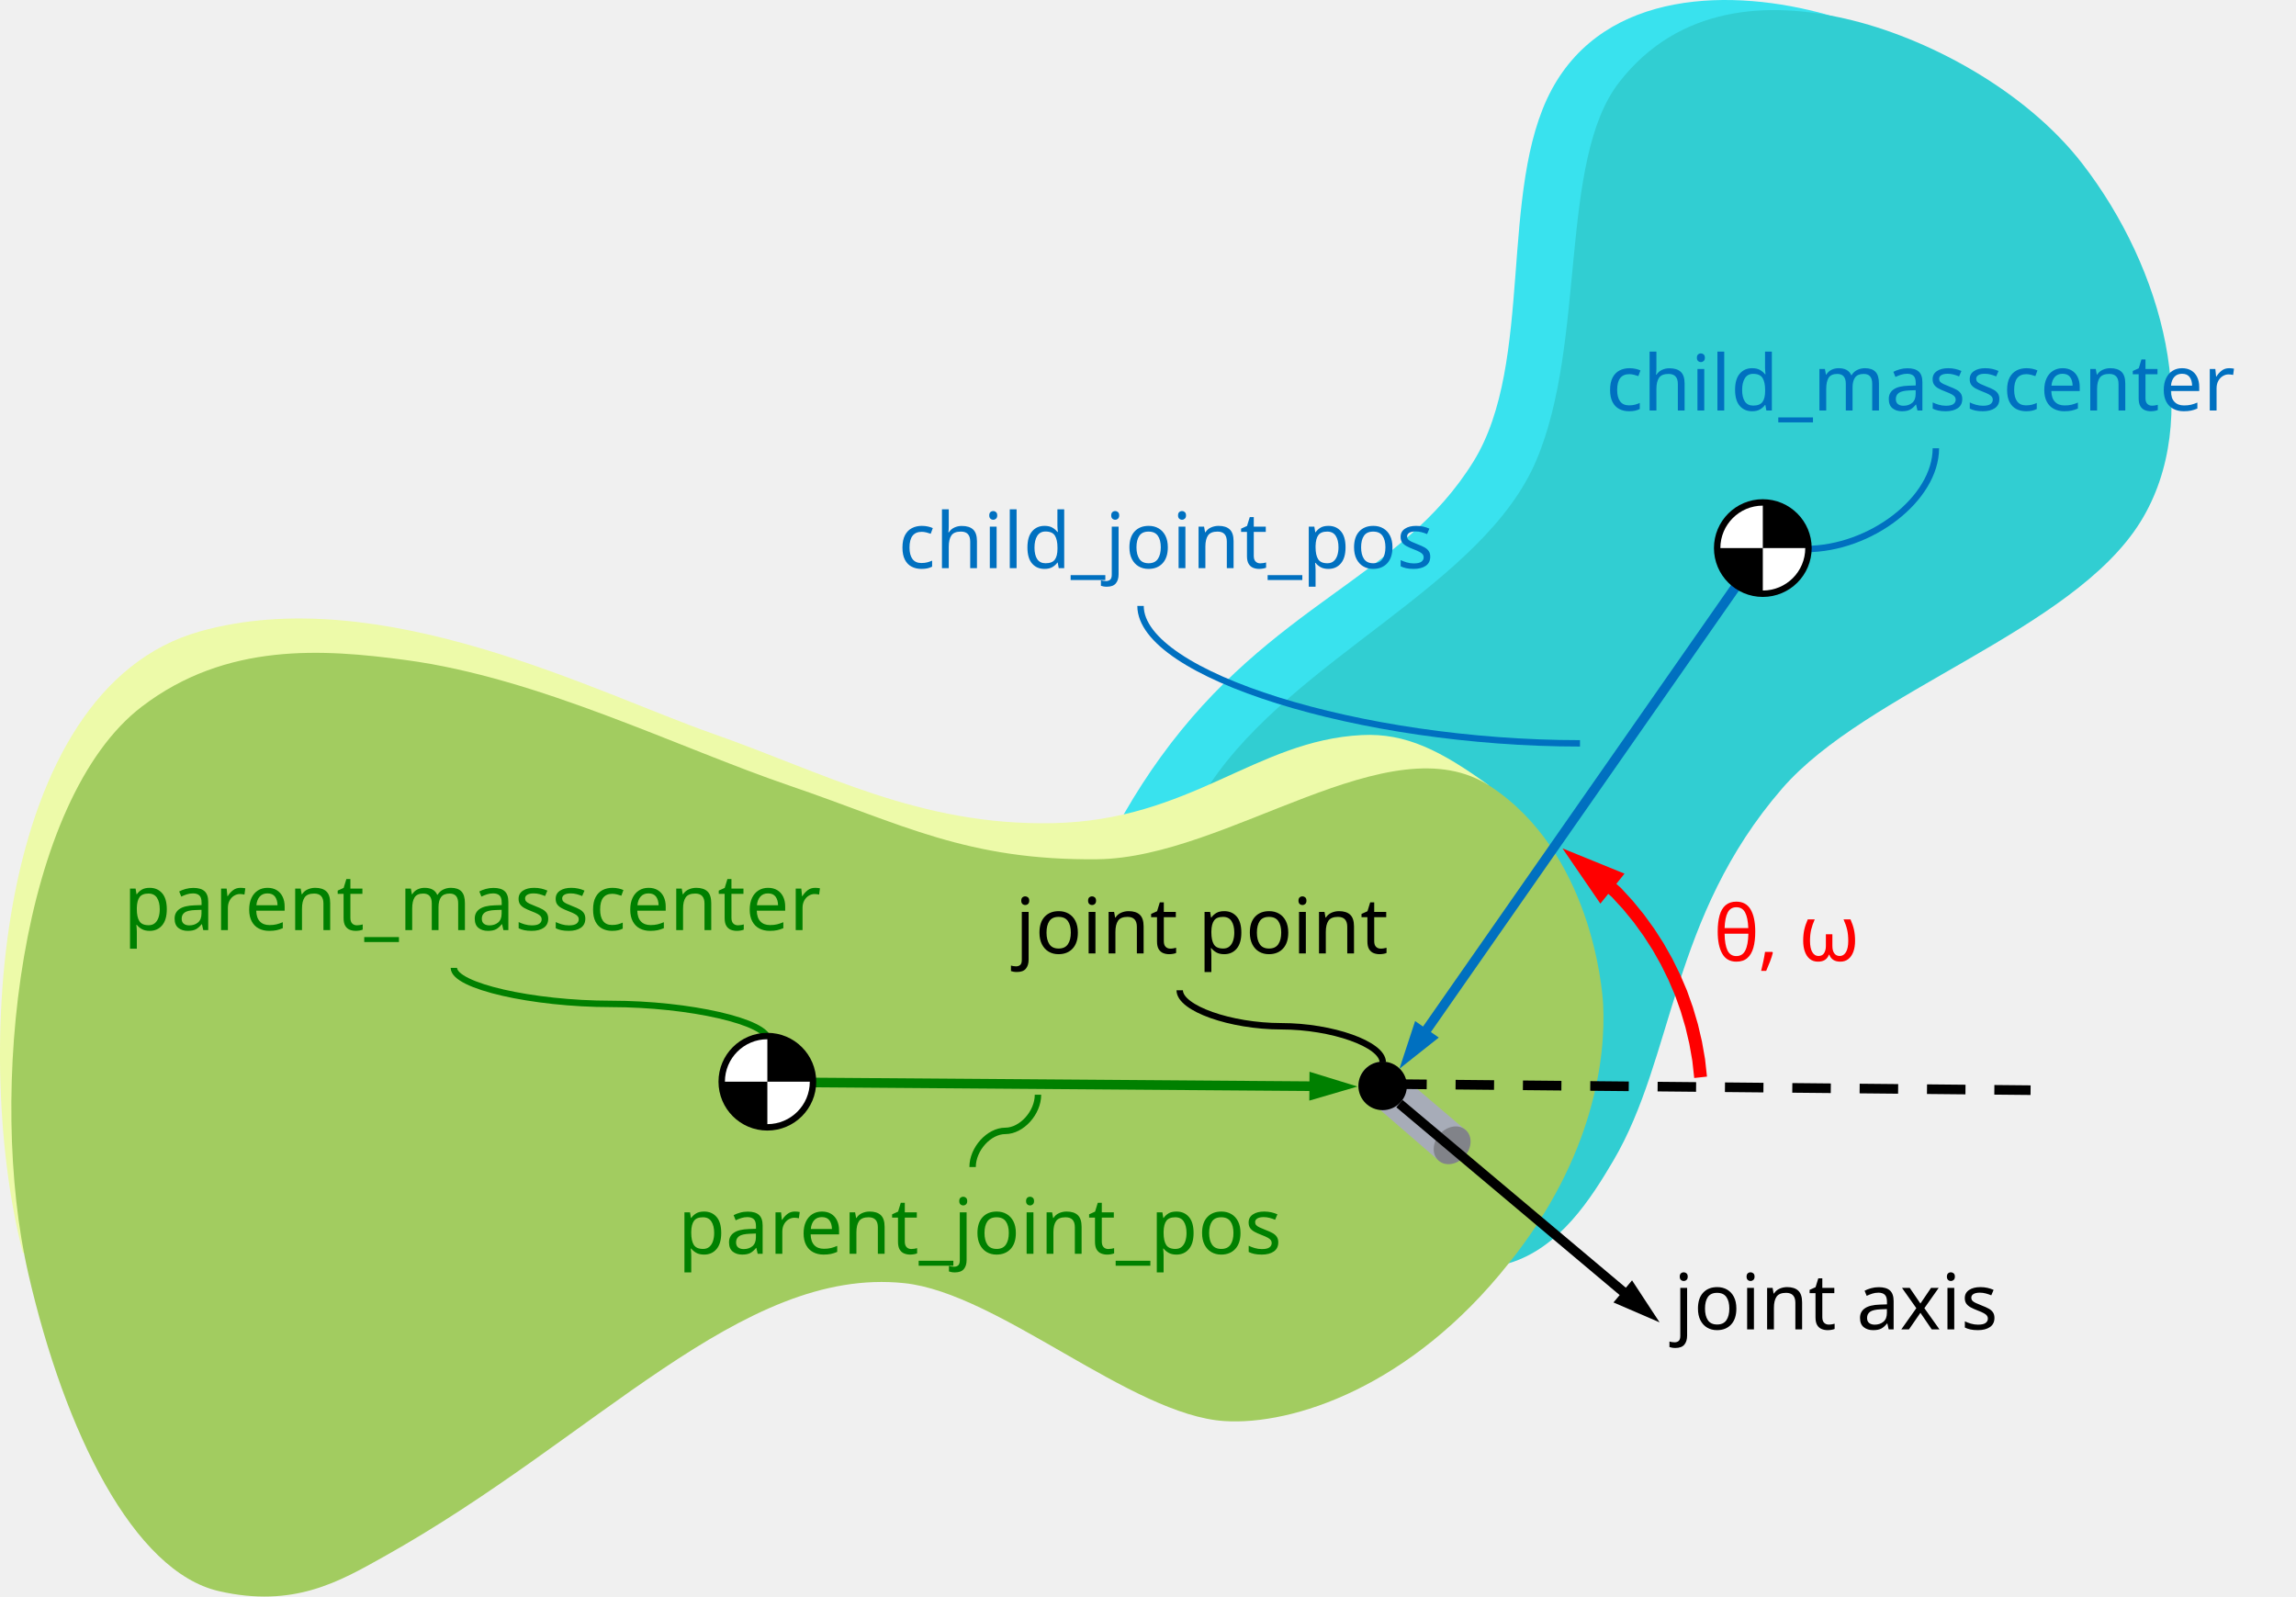
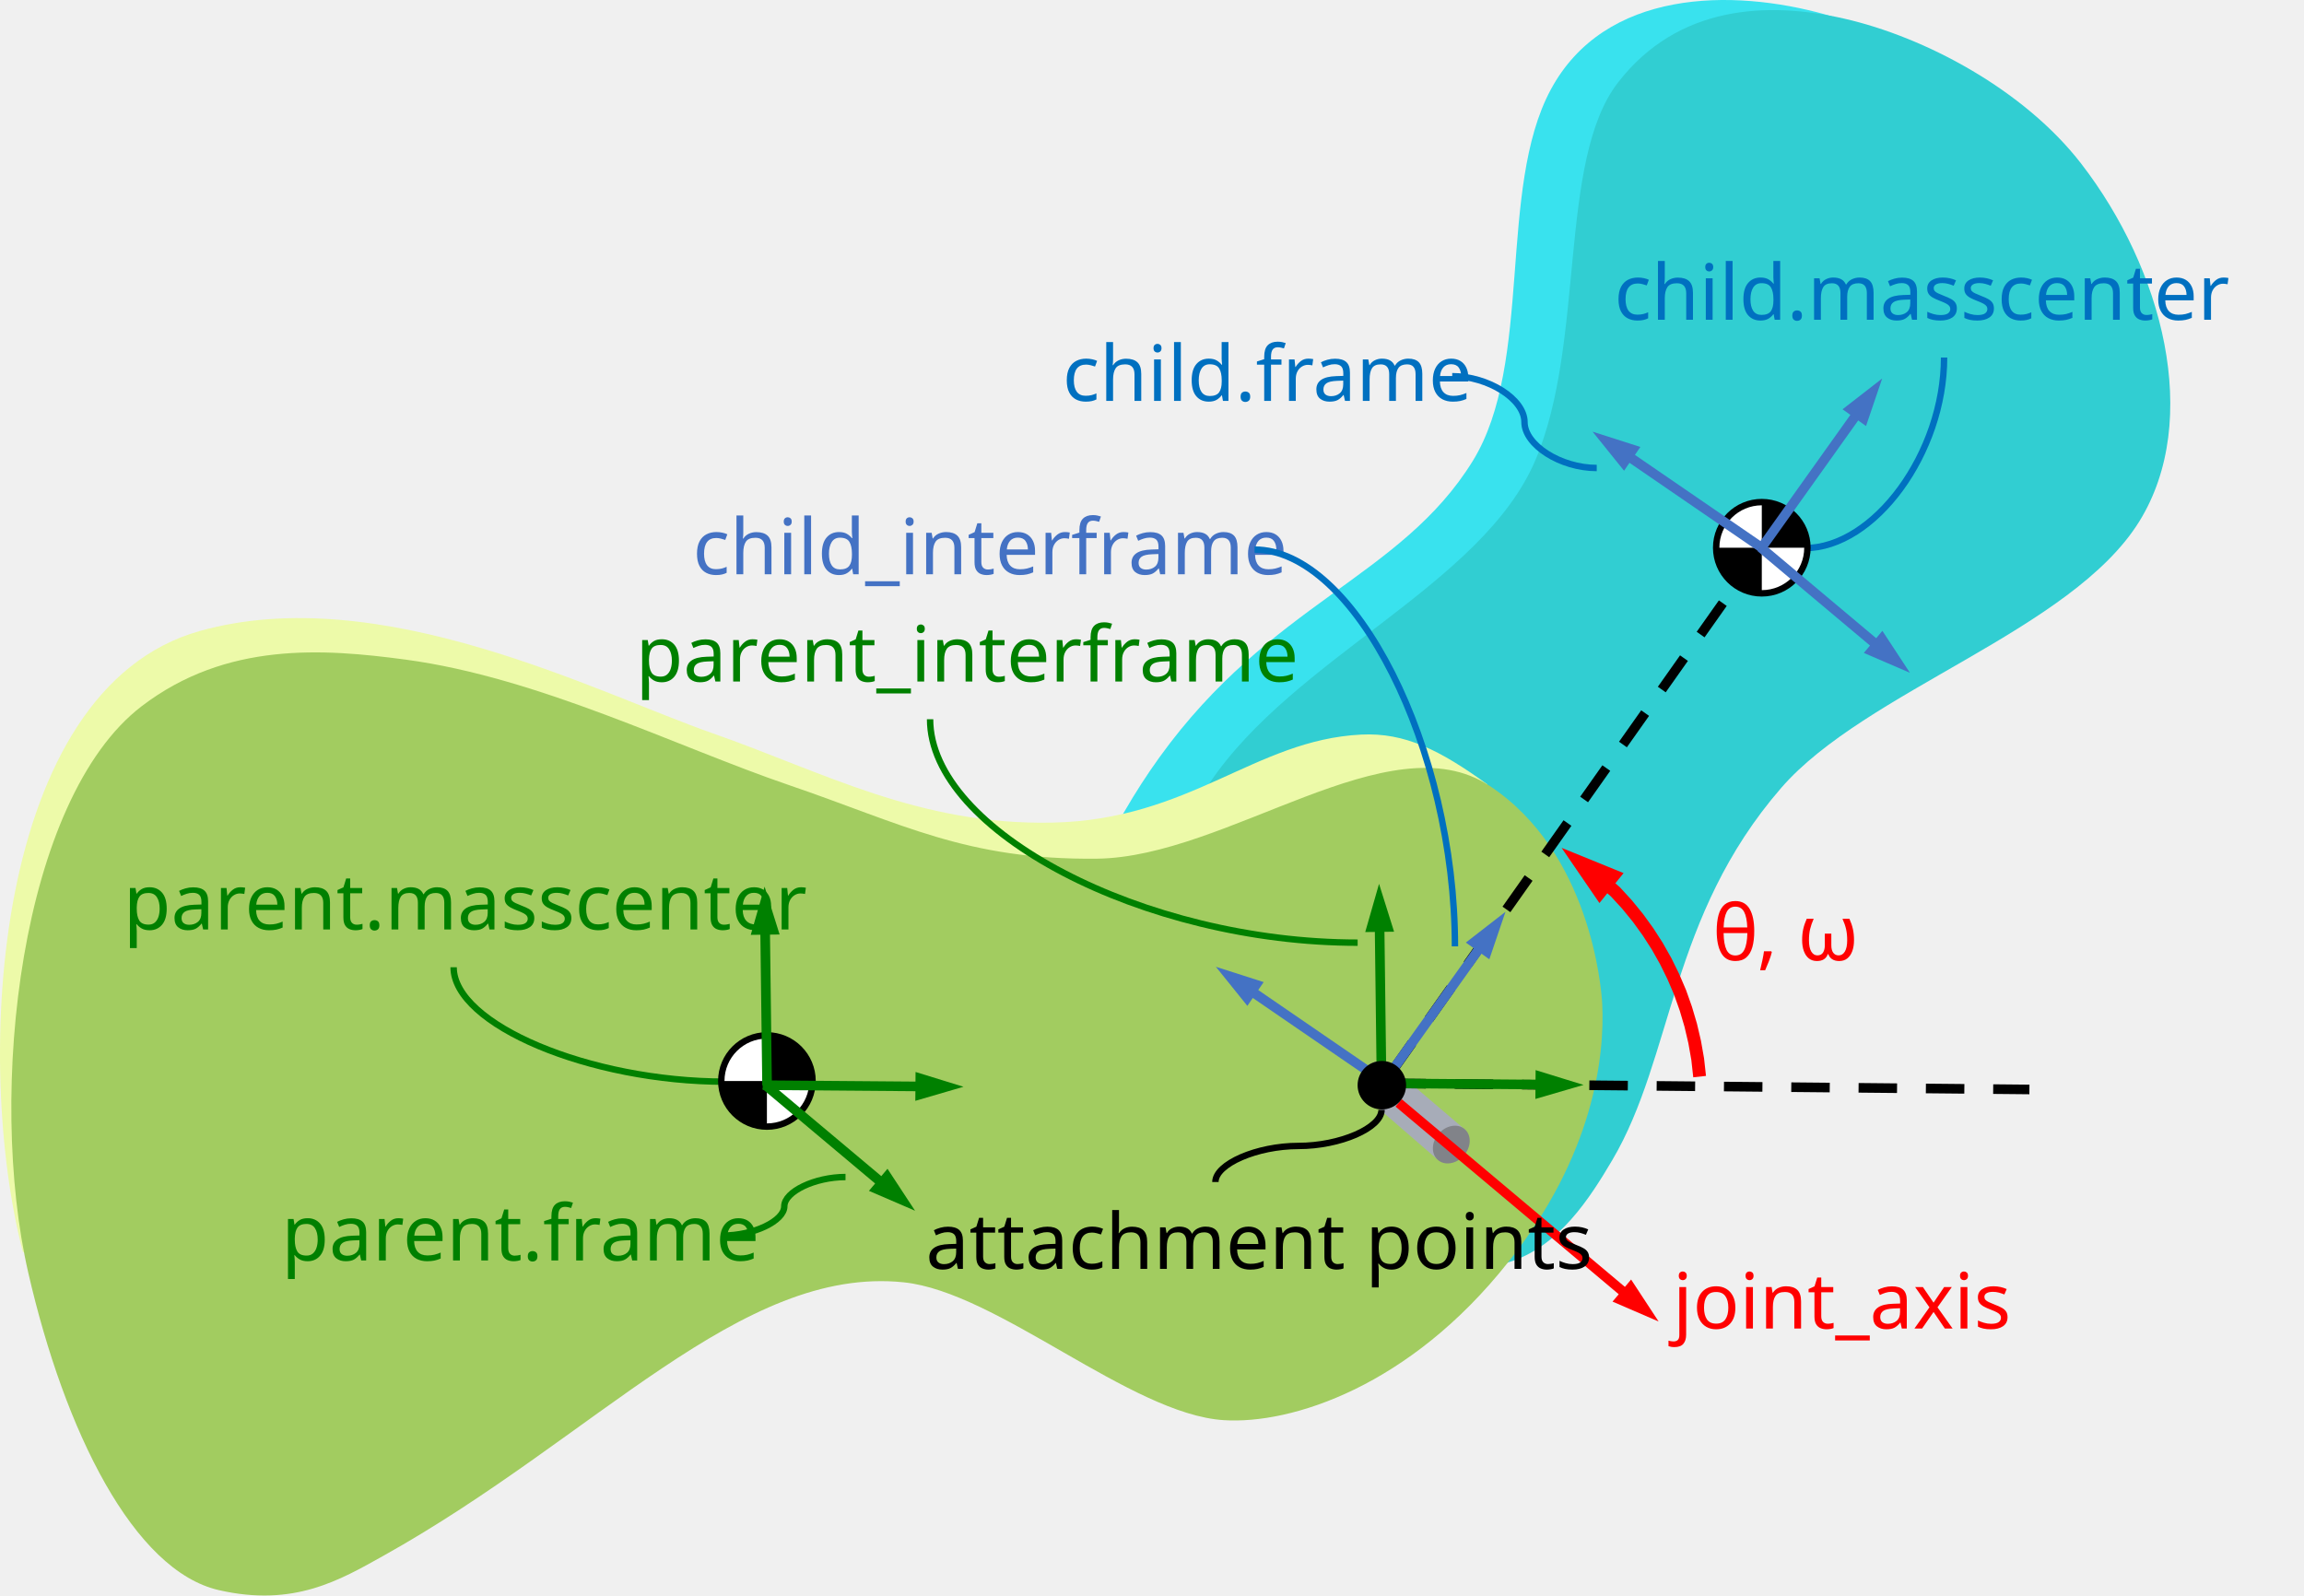
- <svg xmlns="http://www.w3.org/2000/svg" width="2461" height="1711" xml:space="preserve" overflow="hidden">
+ <svg xmlns="http://www.w3.org/2000/svg" width="2471" height="1711" xml:space="preserve" overflow="hidden">
  <defs>
    <clipPath id="clip0">
-       <rect x="1423" y="546" width="2461" height="1711" />
+       <rect x="1423" y="546" width="2471" height="1711" />
    </clipPath>
    <clipPath id="clip1">
      <rect x="1423" y="545" width="2328" height="1713" />
    </clipPath>
    <clipPath id="clip2">
      <rect x="1423" y="545" width="2328" height="1713" />
    </clipPath>
    <clipPath id="clip3">
      <rect x="1423" y="545" width="2328" height="1713" />
    </clipPath>
  </defs>
  <g clip-path="url(#clip0)" transform="translate(-1423 -546)">
    <g clip-path="url(#clip1)">
      <g clip-path="url(#clip2)">
        <g clip-path="url(#clip3)">
-           <path d="M1734 1511.82C1746.42 1490.28 1759.17 1470.67 1772.14 1452.69 1892.08 1286.47 2030.84 1260.22 2108.18 1134.84 2173.38 1029.16 2134.41 843.524 2191.76 736.741 2249.77 628.744 2386.41 627.911 2487.05 656.265 2852.74 759.293 1645.45 1662.23 1734 1511.82Z" fill="#39E2EE" transform="matrix(1 0 0 1.00019 894.343 -94.6497)" />
-           <path d="M2145.97 1994.38C2200.58 1978.09 2234.22 1924.55 2257.73 1884.77 2323.61 1773.27 2319.1 1623.72 2438.93 1485.52 2529.31 1381.29 2750.64 1316.87 2823.13 1199.49 2890.33 1090.7 2848.17 929.099 2760.55 815.855 2699.81 737.336 2594.19 680.487 2506.46 660.496 2424.57 641.834 2328.33 645.876 2263.98 728.968 2199 812.878 2229.32 1006.67 2175.4 1133.88 2118.56 1267.99 1916.4 1345.22 1825.63 1480.73 1713.33 1648.38 1952.6 2052.04 2145.97 1994.38Z" fill="#31CED2" transform="matrix(1 0 0 1.00019 894.343 -94.6497)" />
-           <path d="M553.21 1983.25C499.972 1778.9 520.659 1379.57 742.92 1317.22 936.848 1262.81 1168.53 1383.37 1293.05 1426.94 1411.56 1468.42 1513.94 1525.7 1657.35 1522.72 1805.47 1519.63 1874.35 1434.04 1988.41 1428.31 2035.64 1425.94 2073.04 1445.09 2123.85 1481.69 2109.61 2030.51 735.347 1975.31 553.21 1983.25Z" fill="#EDFAA9" transform="matrix(1 0 0 1.00019 894.343 -94.6497)" />
-           <path d="M1704.99 1561.4C1844.93 1559.89 2018.81 1412.45 2126.2 1483.29 2233.6 1554.14 2246.09 1698.32 2247.02 1717.26 2249.76 1772.72 2238.05 1879.57 2145.85 1994.47 2040.76 2127.13 1914.15 2168.26 1840.98 2163.52 1741.12 2157.06 1598.72 2026.25 1497.91 2015.71 1323.09 1997.43 1168.05 2181.63 939.944 2308.93 892.893 2335.19 843.819 2364.22 763.326 2345.8 671.952 2324.88 598.046 2175.46 559.027 2005.64 514.359 1811.25 550.667 1497.18 680.643 1397.85 771.445 1328.46 875.491 1336.14 963.39 1347.88 1106.49 1367 1254.25 1441.36 1375.03 1482.56 1495.8 1523.76 1565.05 1562.91 1704.99 1561.4Z" fill="#A2CC60" transform="matrix(1 0 0 1.00019 894.343 -94.6497)" />
-           <path d="M2100.78 1852.75 2016.12 1780.63C2008.6 1775.5 1995.96 1780.93 1990.62 1787.62 1985 1794.67 1983.16 1807.53 1987.81 1812.54L2070.38 1884.02Z" fill="#A7ACB8" transform="matrix(1 0 0 1.00019 894.343 -94.6497)" />
-           <path d="M2817.57 14.458C2817.57 26.562 2809.57 36.374 2799.7 36.374 2789.82 36.374 2781.82 26.562 2781.82 14.458 2781.82 2.353 2789.82-7.459 2799.7-7.459 2809.57-7.459 2817.57 2.353 2817.57 14.458Z" fill="#818389" transform="matrix(0.748204 0.663469 -0.663342 0.748347 894.343 -94.6497)" />
+           <path d="M1734 1511.82C1746.42 1490.28 1759.17 1470.67 1772.14 1452.69 1892.09 1286.47 2030.84 1260.22 2108.18 1134.84 2173.38 1029.17 2134.41 843.524 2191.77 736.742 2249.77 628.745 2386.41 627.911 2487.05 656.266 2852.74 759.294 1645.44 1662.23 1734 1511.82Z" fill="#39E2EE" transform="matrix(1 0 0 1.00019 894.344 -94.6499)" />
+           <path d="M2145.97 1994.38C2200.58 1978.09 2234.23 1924.55 2257.73 1884.77 2323.61 1773.27 2319.1 1623.72 2438.93 1485.53 2529.32 1381.29 2750.64 1316.87 2823.14 1199.5 2890.33 1090.7 2848.17 929.099 2760.56 815.855 2699.81 737.337 2594.19 680.488 2506.47 660.497 2424.58 641.835 2328.33 645.876 2263.98 728.966 2199 812.878 2229.32 1006.67 2175.4 1133.88 2118.56 1267.99 1916.4 1345.22 1825.63 1480.73 1713.33 1648.38 1952.6 2052.04 2145.97 1994.38Z" fill="#31CED2" transform="matrix(1 0 0 1.00019 894.344 -94.6499)" />
+           <path d="M553.211 1983.26C499.972 1778.9 520.66 1379.57 742.92 1317.22 936.849 1262.81 1168.53 1383.37 1293.06 1426.95 1411.56 1468.42 1513.94 1525.71 1657.35 1522.72 1805.47 1519.63 1874.35 1434.04 1988.41 1428.31 2035.64 1425.94 2073.04 1445.09 2123.85 1481.7 2109.61 2030.51 735.349 1975.31 553.211 1983.26Z" fill="#EDFAA9" transform="matrix(1 0 0 1.00019 894.344 -94.6499)" />
+           <path d="M1704.99 1561.4C1844.93 1559.89 2018.81 1412.45 2126.21 1483.29 2233.6 1554.14 2246.09 1698.32 2247.02 1717.26 2249.76 1772.72 2238.05 1879.57 2145.85 1994.47 2040.76 2127.13 1914.15 2168.26 1840.98 2163.52 1741.13 2157.06 1598.72 2026.26 1497.92 2015.72 1323.09 1997.43 1168.05 2181.63 939.943 2308.93 892.893 2335.19 843.82 2364.22 763.324 2345.8 671.951 2324.88 598.046 2175.46 559.025 2005.64 514.357 1811.25 550.666 1497.18 680.643 1397.85 771.445 1328.46 875.492 1336.14 963.389 1347.88 1106.49 1367 1254.25 1441.36 1375.03 1482.56 1495.8 1523.76 1565.06 1562.92 1704.99 1561.4Z" fill="#A2CC60" transform="matrix(1 0 0 1.00019 894.344 -94.6499)" />
+           <path d="M2100.78 1852.76 2016.12 1780.63C2008.6 1775.5 1995.96 1780.93 1990.62 1787.63 1985.01 1794.67 1983.16 1807.53 1987.81 1812.54L2070.38 1884.02Z" fill="#A7ACB8" transform="matrix(1 0 0 1.00019 894.344 -94.6499)" />
+           <path d="M2817.57 14.458C2817.57 26.562 2809.57 36.374 2799.7 36.374 2789.83 36.374 2781.83 26.562 2781.83 14.458 2781.83 2.353 2789.83-7.459 2799.7-7.459 2809.57-7.459 2817.57 2.353 2817.57 14.458Z" fill="#818389" transform="matrix(0.748204 0.663469 -0.663342 0.748347 894.344 -94.6499)" />
        </g>
      </g>
    </g>
-     <path d="M2879 1710C2879 1695.64 2890.64 1684 2905 1684 2919.36 1684 2931 1695.64 2931 1710 2931 1724.36 2919.36 1736 2905 1736 2890.64 1736 2879 1724.36 2879 1710Z" fill-rule="evenodd" />
-     <path d="M4.229-2.951 367.466 517.618 359.009 523.519-4.229 2.951ZM372.972 507.487 389.792 558.625 347.6 525.191Z" fill="#0070C0" transform="matrix(-1 0 0 1 3312.79 1133)" />
-     <path d="M2245.04 1700.84 2831.69 1705.19 2831.62 1715.51 2244.96 1711.16ZM2826.61 1694.84 2878.06 1710.69 2826.39 1725.78Z" fill="#008000" />
-     <path d="M2926.32 1725.05 3169.64 1929.66 3163.01 1937.55 2919.68 1732.95ZM3172.33 1918.45 3201.84 1963.47 3152.42 1942.13Z" />
+     <path d="M0 0 411.339 582.267" stroke="#000000" stroke-width="10.312" stroke-miterlimit="8" stroke-dasharray="41.25 30.938" fill="none" fill-rule="evenodd" transform="matrix(-1 0 0 1 3312.34 1134)" />
+     <path d="M2926.32 1725.05 3169.64 1929.66 3163.01 1937.55 2919.68 1732.95ZM3172.33 1918.45 3201.84 1963.47 3152.42 1942.13Z" fill="#FF0000" />
    <path d="M2911 1708 3599.51 1714.58" stroke="#000000" stroke-width="10.312" stroke-miterlimit="8" stroke-dasharray="41.25 30.938" fill="none" fill-rule="evenodd" />
    <path d="M3150.5 1489.08 3160.32 1497.7 3173.2 1511.75 3185.08 1526.31 3196.12 1541.56 3206.26 1557.32 3215.52 1573.73 3223.81 1590.56 3231.22 1607.87 3237.54 1625.69 3242.9 1643.8 3247.24 1662.3 3250.56 1681.15 3252.65 1700.04 3238.98 1701.55 3236.92 1682.88 3236.98 1683.32 3233.73 1664.88 3233.81 1665.26 3229.56 1647.13 3229.66 1647.51 3224.41 1629.76 3224.52 1630.11 3218.33 1612.67 3218.49 1613.08 3211.24 1596.14 3211.39 1596.47 3203.27 1579.97 3203.45 1580.32 3194.39 1564.25 3194.59 1564.6 3184.66 1549.16 3184.87 1549.47 3174.06 1534.53 3174.3 1534.85 3162.67 1520.6 3162.93 1520.9 3150.43 1507.27 3150.96 1507.79 3141.42 1499.41ZM3138.37 1514.62 3097.79 1455.42 3164.26 1482.5Z" fill="#FF0000" />
-     <text fill="#FF0000" font-family="Calibri,Calibri_MSFontService,sans-serif" font-weight="400" font-size="83" transform="matrix(1 0 0 1 3259.58 1576)">θ, ω<tspan fill="#000000" font-size="83" x="-42.585" y="395">joint axis</tspan>
-       <tspan fill="#008000" font-size="83" x="-1110.02" y="314">parent_joint_pos</tspan>
-       <tspan fill="#0070C0" font-size="83" x="-873.834" y="-421">child_joint_pos</tspan>
-       <tspan fill="#008000" font-size="83" x="-1704.28" y="-33">parent_masscenter</tspan>
+     <text fill="#FF0000" font-family="Calibri,Calibri_MSFontService,sans-serif" font-weight="400" font-size="83" transform="matrix(1 0 0 1 3259.58 1576)">θ, ω<tspan font-size="83" x="-42.585" y="395">joint_axis</tspan>
+       <tspan fill="#008000" font-size="83" x="-1704.28" y="-33">parent.masscenter</tspan>
    </text>
-     <path d="M0 0C19.311 0 38.622 84.195 38.622 168.39 38.622 252.585 57.933 336.78 77.244 336.78" stroke="#008000" stroke-width="6.875" stroke-miterlimit="8" fill="none" fill-rule="evenodd" transform="matrix(1.83697e-16 1 1 -1.83697e-16 1909.5 1583.5)" />
-     <path d="M2465.5 1796.95C2465.5 1777.59 2483.02 1758.23 2500.54 1758.23 2518.05 1758.23 2535.57 1738.86 2535.57 1719.5" stroke="#008000" stroke-width="6.875" stroke-miterlimit="8" fill="none" fill-rule="evenodd" />
-     <path d="M0 0C73.658 0 147.316 235.516 147.316 471.032" stroke="#0070C0" stroke-width="6.875" stroke-miterlimit="8" fill="none" fill-rule="evenodd" transform="matrix(1.83697e-16 1 1 -1.83697e-16 2645.5 1195.5)" />
-     <text fill="#0070C0" font-family="Calibri,Calibri_MSFontService,sans-serif" font-weight="400" font-size="83" transform="matrix(1 0 0 1 3144.24 986)">child_masscenter</text>
-     <path d="M0 0C69.74 0 139.479 54.012 139.479 108.023" stroke="#0070C0" stroke-width="6.875" stroke-miterlimit="8" fill="none" fill-rule="evenodd" transform="matrix(1 0 0 -1 3358.5 1134.52)" />
-     <text font-family="Calibri,Calibri_MSFontService,sans-serif" font-weight="400" font-size="83" transform="matrix(1 0 0 1 2511.18 1568)">joint point</text>
-     <path d="M0 0C19.288 0 38.575 54.406 38.575 108.812 38.575 163.218 57.863 217.624 77.15 217.624" stroke="#000000" stroke-width="6.875" stroke-miterlimit="8" fill="none" fill-rule="evenodd" transform="matrix(-1.83697e-16 -1 -1 1.83697e-16 2905.12 1684.65)" />
+     <path d="M0 0C61.358 0 122.717 145.654 122.717 291.307" stroke="#008000" stroke-width="6.875" stroke-miterlimit="8" fill="none" fill-rule="evenodd" transform="matrix(1.83697e-16 1 1 -1.83697e-16 1909.5 1583.5)" />
+     <text fill="#0070C0" font-family="Calibri,Calibri_MSFontService,sans-serif" font-weight="400" font-size="83" transform="matrix(1 0 0 1 3154.25 889)">child.masscenter</text>
+     <path d="M0 0C74.744 0 149.488 102.21 149.488 204.42" stroke="#0070C0" stroke-width="6.875" stroke-miterlimit="8" fill="none" fill-rule="evenodd" transform="matrix(1 0 0 -1 3358.5 1133.92)" />
+     <text font-family="Calibri,Calibri_MSFontService,sans-serif" font-weight="400" font-size="83" transform="matrix(1 0 0 1 2415.86 1907)">attachment points</text>
+     <path d="M2904.68 1736.5C2904.68 1755.84 2860.14 1775.17 2815.59 1775.17 2771.05 1775.17 2726.5 1794.51 2726.5 1813.84" stroke="#000000" stroke-width="6.875" stroke-miterlimit="8" fill="none" fill-rule="evenodd" />
    <path d="M2200 1705.5C2200 1680.37 2220.37 1660 2245.5 1660 2270.63 1660 2291 1680.37 2291 1705.5 2291 1730.63 2270.63 1751 2245.5 1751 2220.37 1751 2200 1730.63 2200 1705.5Z" stroke="#000000" stroke-width="13.75" stroke-miterlimit="8" fill-rule="evenodd" />
    <path d="M2200 1705.5C2200 1680.37 2220.37 1660 2245.5 1660L2245.5 1705.5Z" fill="#FFFFFF" fill-rule="evenodd" />
    <path d="M2291 1705.5C2291 1730.63 2270.63 1751 2245.5 1751L2245.5 1705.5Z" fill="#FFFFFF" fill-rule="evenodd" />
    <path d="M3267 1133.5C3267 1108.37 3287.37 1088 3312.5 1088 3337.63 1088 3358 1108.37 3358 1133.5 3358 1158.63 3337.63 1179 3312.5 1179 3287.37 1179 3267 1158.63 3267 1133.5Z" stroke="#000000" stroke-width="13.75" stroke-miterlimit="8" fill-rule="evenodd" />
    <path d="M3267 1133.5C3267 1108.37 3287.37 1088 3312.5 1088L3312.5 1133.5Z" fill="#FFFFFF" fill-rule="evenodd" />
    <path d="M3358 1133.5C3358 1158.63 3337.63 1179 3312.5 1179L3312.5 1133.5Z" fill="#FFFFFF" fill-rule="evenodd" />
+     <path d="M2906.04 1702.84 3074.99 1704.18 3074.91 1714.49 2905.96 1713.16ZM3069.92 1693.83 3121.36 1709.7 3069.67 1724.77Z" fill="#008000" />
+     <path d="M4.199-2.992 106.876 141.084 98.478 147.069-4.199 2.992ZM112.281 130.9 129.609 181.868 87.087 148.855Z" fill="#4472C4" transform="matrix(1 0 0 -1 2908 1705.87)" />
+     <path d="M2899.52 1707.16 2897.43 1540.47 2907.74 1540.34 2909.84 1707.03ZM2887.18 1545.75 2902 1494 2918.12 1545.36Z" fill="#008000" />
+     <path d="M2904.34 1710.93 2762.35 1613.51 2768.18 1605 2910.17 1702.43ZM2760.77 1624.93 2727 1583 2778.27 1599.42Z" fill="#4472C4" />
+     <path d="M2879 1710C2879 1695.64 2890.64 1684 2905 1684 2919.36 1684 2931 1695.64 2931 1710 2931 1724.36 2919.36 1736 2905 1736 2890.64 1736 2879 1724.36 2879 1710Z" fill-rule="evenodd" />
+     <text fill="#008000" font-family="Calibri,Calibri_MSFontService,sans-serif" font-weight="400" font-size="83" transform="matrix(1 0 0 1 2104.66 1277)">parent_interframe<tspan fill="#4472C4" font-size="83" x="61.3" y="-115">child_interframe</tspan>
+     </text>
+     <path d="M0 0C119.815 0 239.629 229.274 239.629 458.548" stroke="#008000" stroke-width="6.875" stroke-miterlimit="8" fill="none" fill-rule="evenodd" transform="matrix(1.83697e-16 1 1 -1.83697e-16 2420.5 1317.5)" />
+     <path d="M0 0C212.795 0 425.59 107.453 425.59 214.906" stroke="#0070C0" stroke-width="6.875" stroke-miterlimit="8" fill="none" fill-rule="evenodd" transform="matrix(-1.83697e-16 -1 -1 1.83697e-16 2983.41 1561.09)" />
+     <path d="M2241.04 1704.84 2409.99 1706.18 2409.91 1716.49 2240.96 1715.16ZM2404.92 1695.83 2456.36 1711.7 2404.67 1726.77Z" fill="#008000" />
+     <path d="M2240.52 1710.16 2238.43 1543.47 2248.74 1543.34 2250.84 1710.03ZM2228.18 1548.75 2243 1497 2259.12 1548.36Z" fill="#008000" />
+     <path d="M2247.32 1706.05 2372.13 1810.86 2365.5 1818.76 2240.68 1713.95ZM2374.82 1799.65 2404.36 1844.65 2354.92 1823.34Z" fill="#008000" />
+     <path d="M4.199-2.992 106.876 141.084 98.478 147.069-4.199 2.992ZM112.281 130.9 129.609 181.868 87.087 148.855Z" fill="#4472C4" transform="matrix(1 0 0 -1 3312 1133.87)" />
+     <path d="M3308.34 1136.93 3166.35 1039.51 3172.18 1031 3314.17 1128.43ZM3164.77 1050.93 3131 1009 3182.27 1025.42Z" fill="#4472C4" />
+     <path d="M3314.32 1129.05 3439.13 1233.86 3432.5 1241.76 3307.68 1136.95ZM3441.82 1222.65 3471.36 1267.65 3421.92 1246.34Z" fill="#4472C4" />
+     <text fill="#008000" font-family="Calibri,Calibri_MSFontService,sans-serif" font-weight="400" font-size="83" transform="matrix(1 0 0 1 1724.8 1898)">parent.frame</text>
+     <path d="M0 0C32.827 0 65.654 15.692 65.654 31.384 65.654 47.076 98.481 62.768 131.308 62.768" stroke="#008000" stroke-width="6.875" stroke-miterlimit="8" fill="none" fill-rule="evenodd" transform="matrix(1 0 0 -1 2198.5 1871.27)" />
+     <text fill="#0070C0" font-family="Calibri,Calibri_MSFontService,sans-serif" font-weight="400" font-size="83" transform="matrix(1 0 0 1 2562.54 976)">child.frame</text>
+     <path d="M3135.47 1047.98C3096.73 1047.98 3057.99 1023.36 3057.99 998.739 3057.99 974.119 3019.24 949.5 2980.5 949.5" stroke="#0070C0" stroke-width="6.875" stroke-miterlimit="8" fill="none" fill-rule="evenodd" />
  </g>
</svg>
